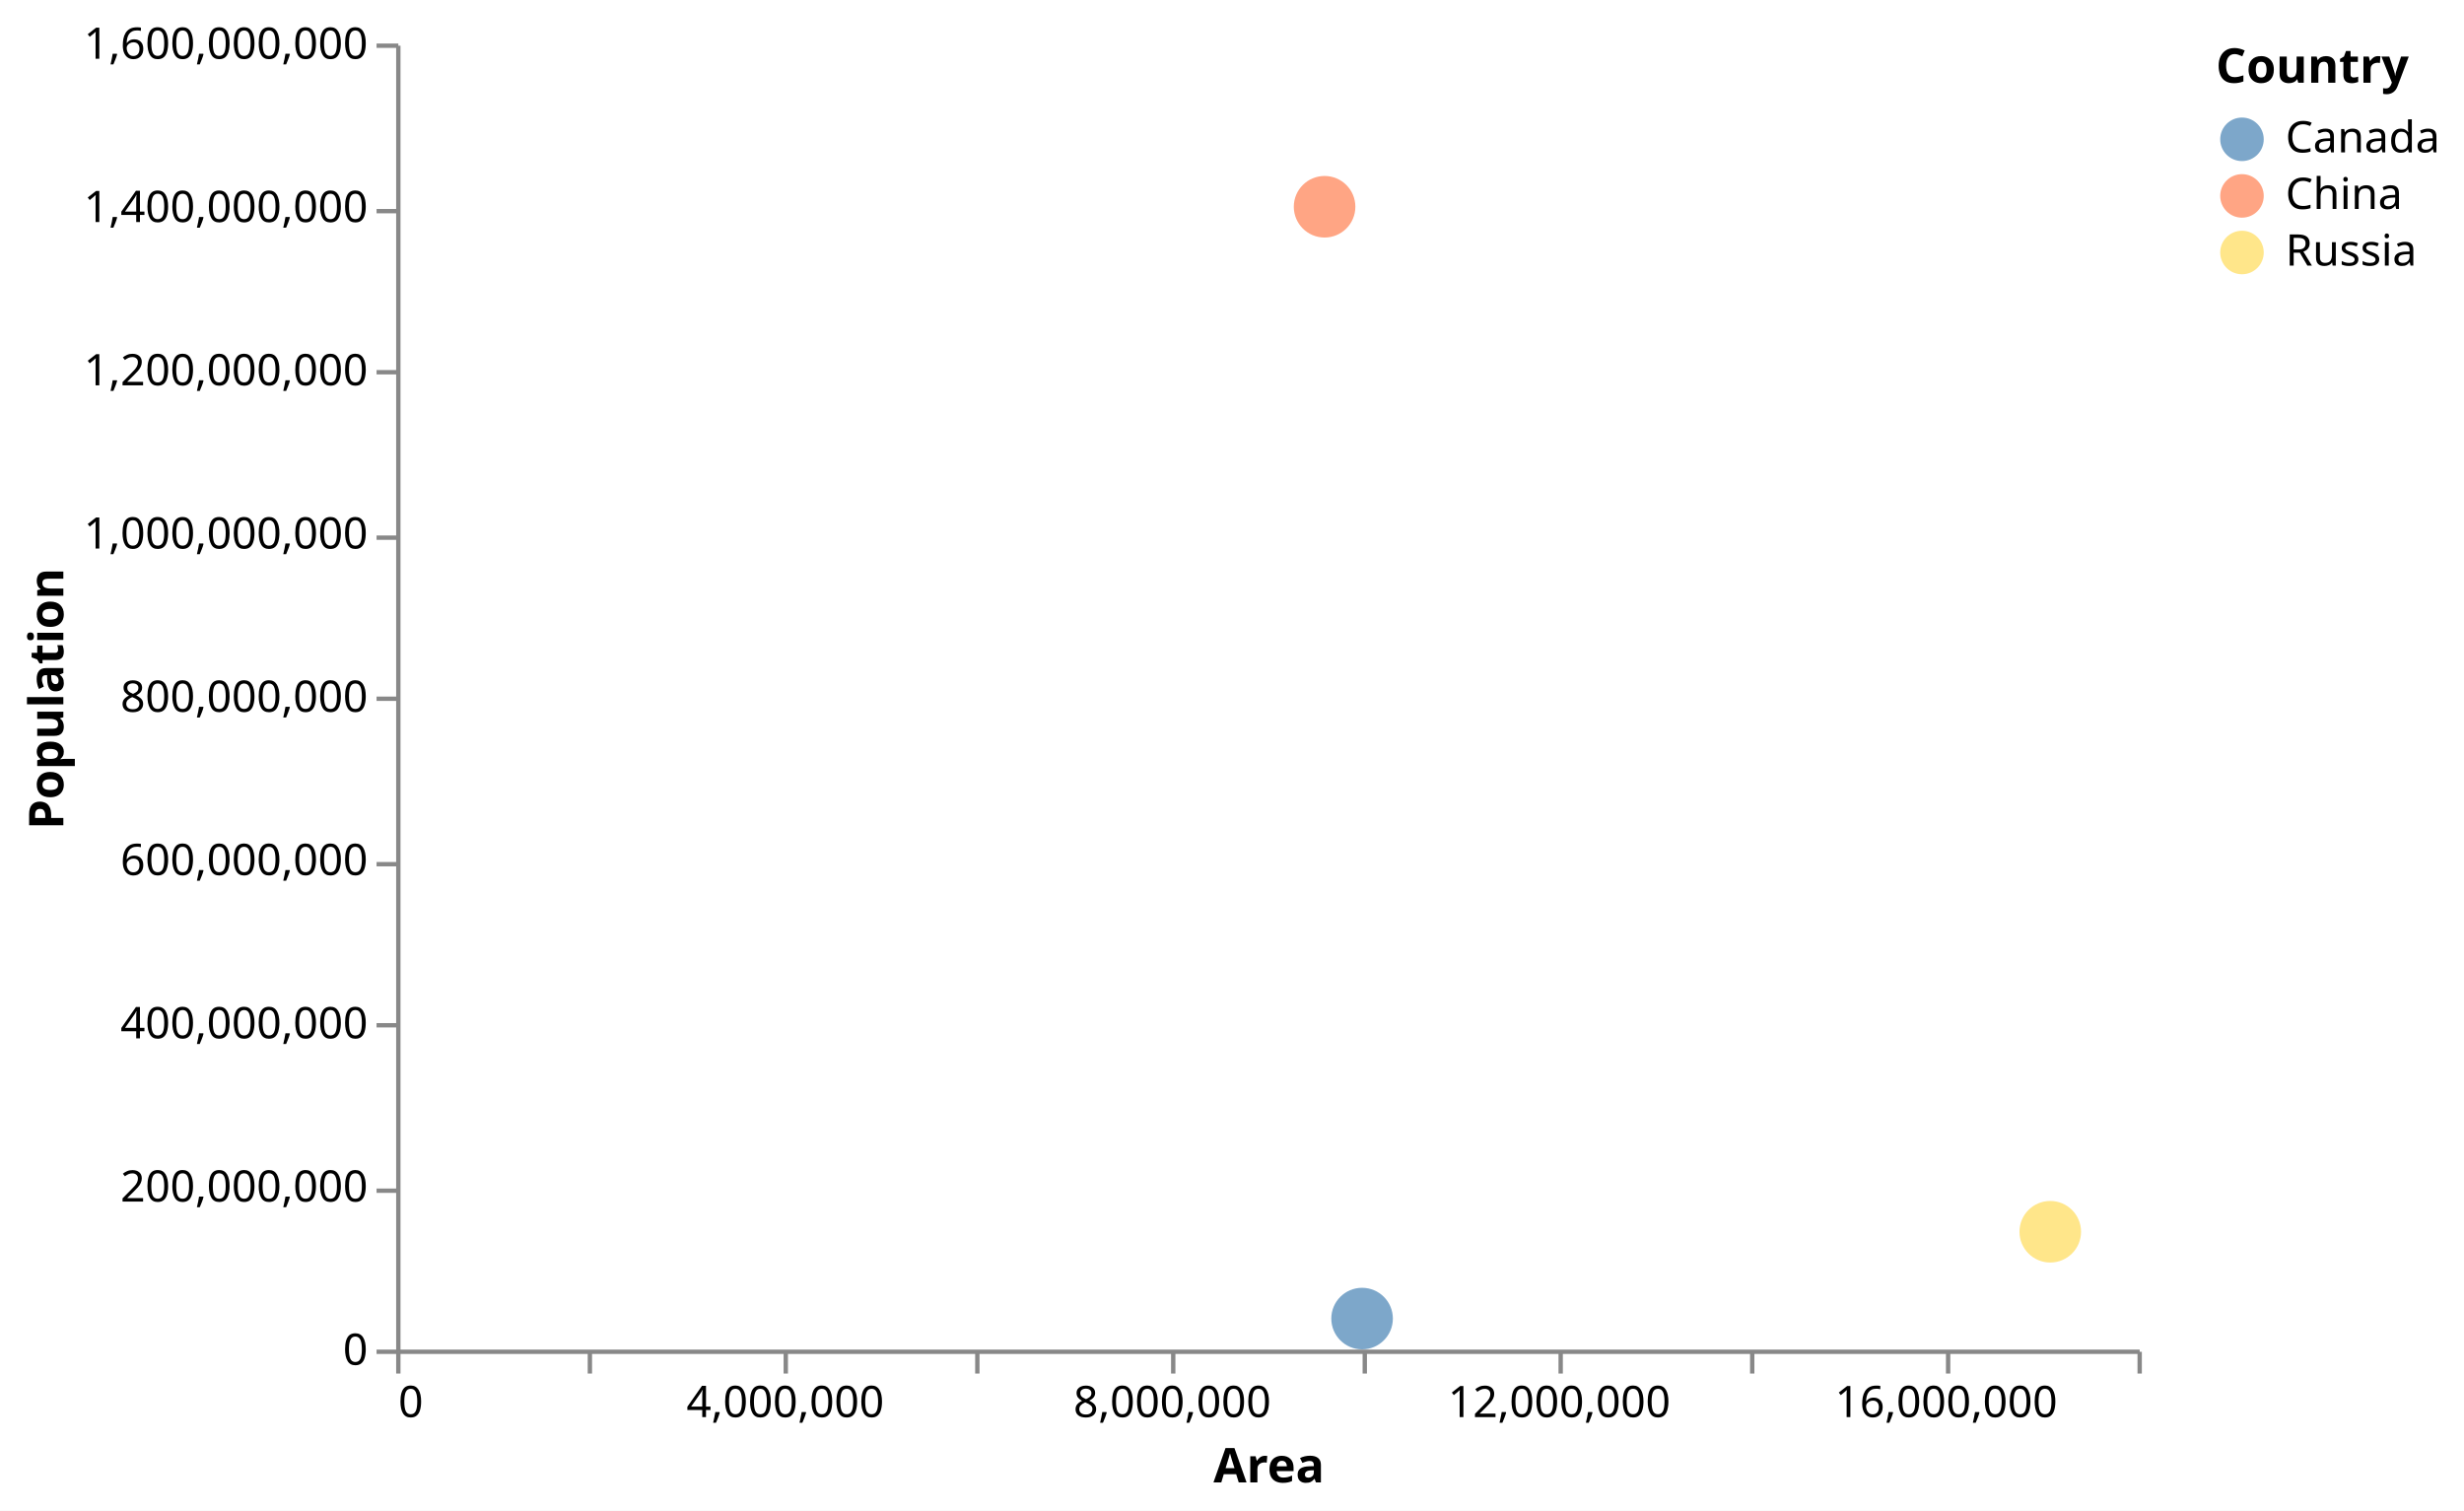
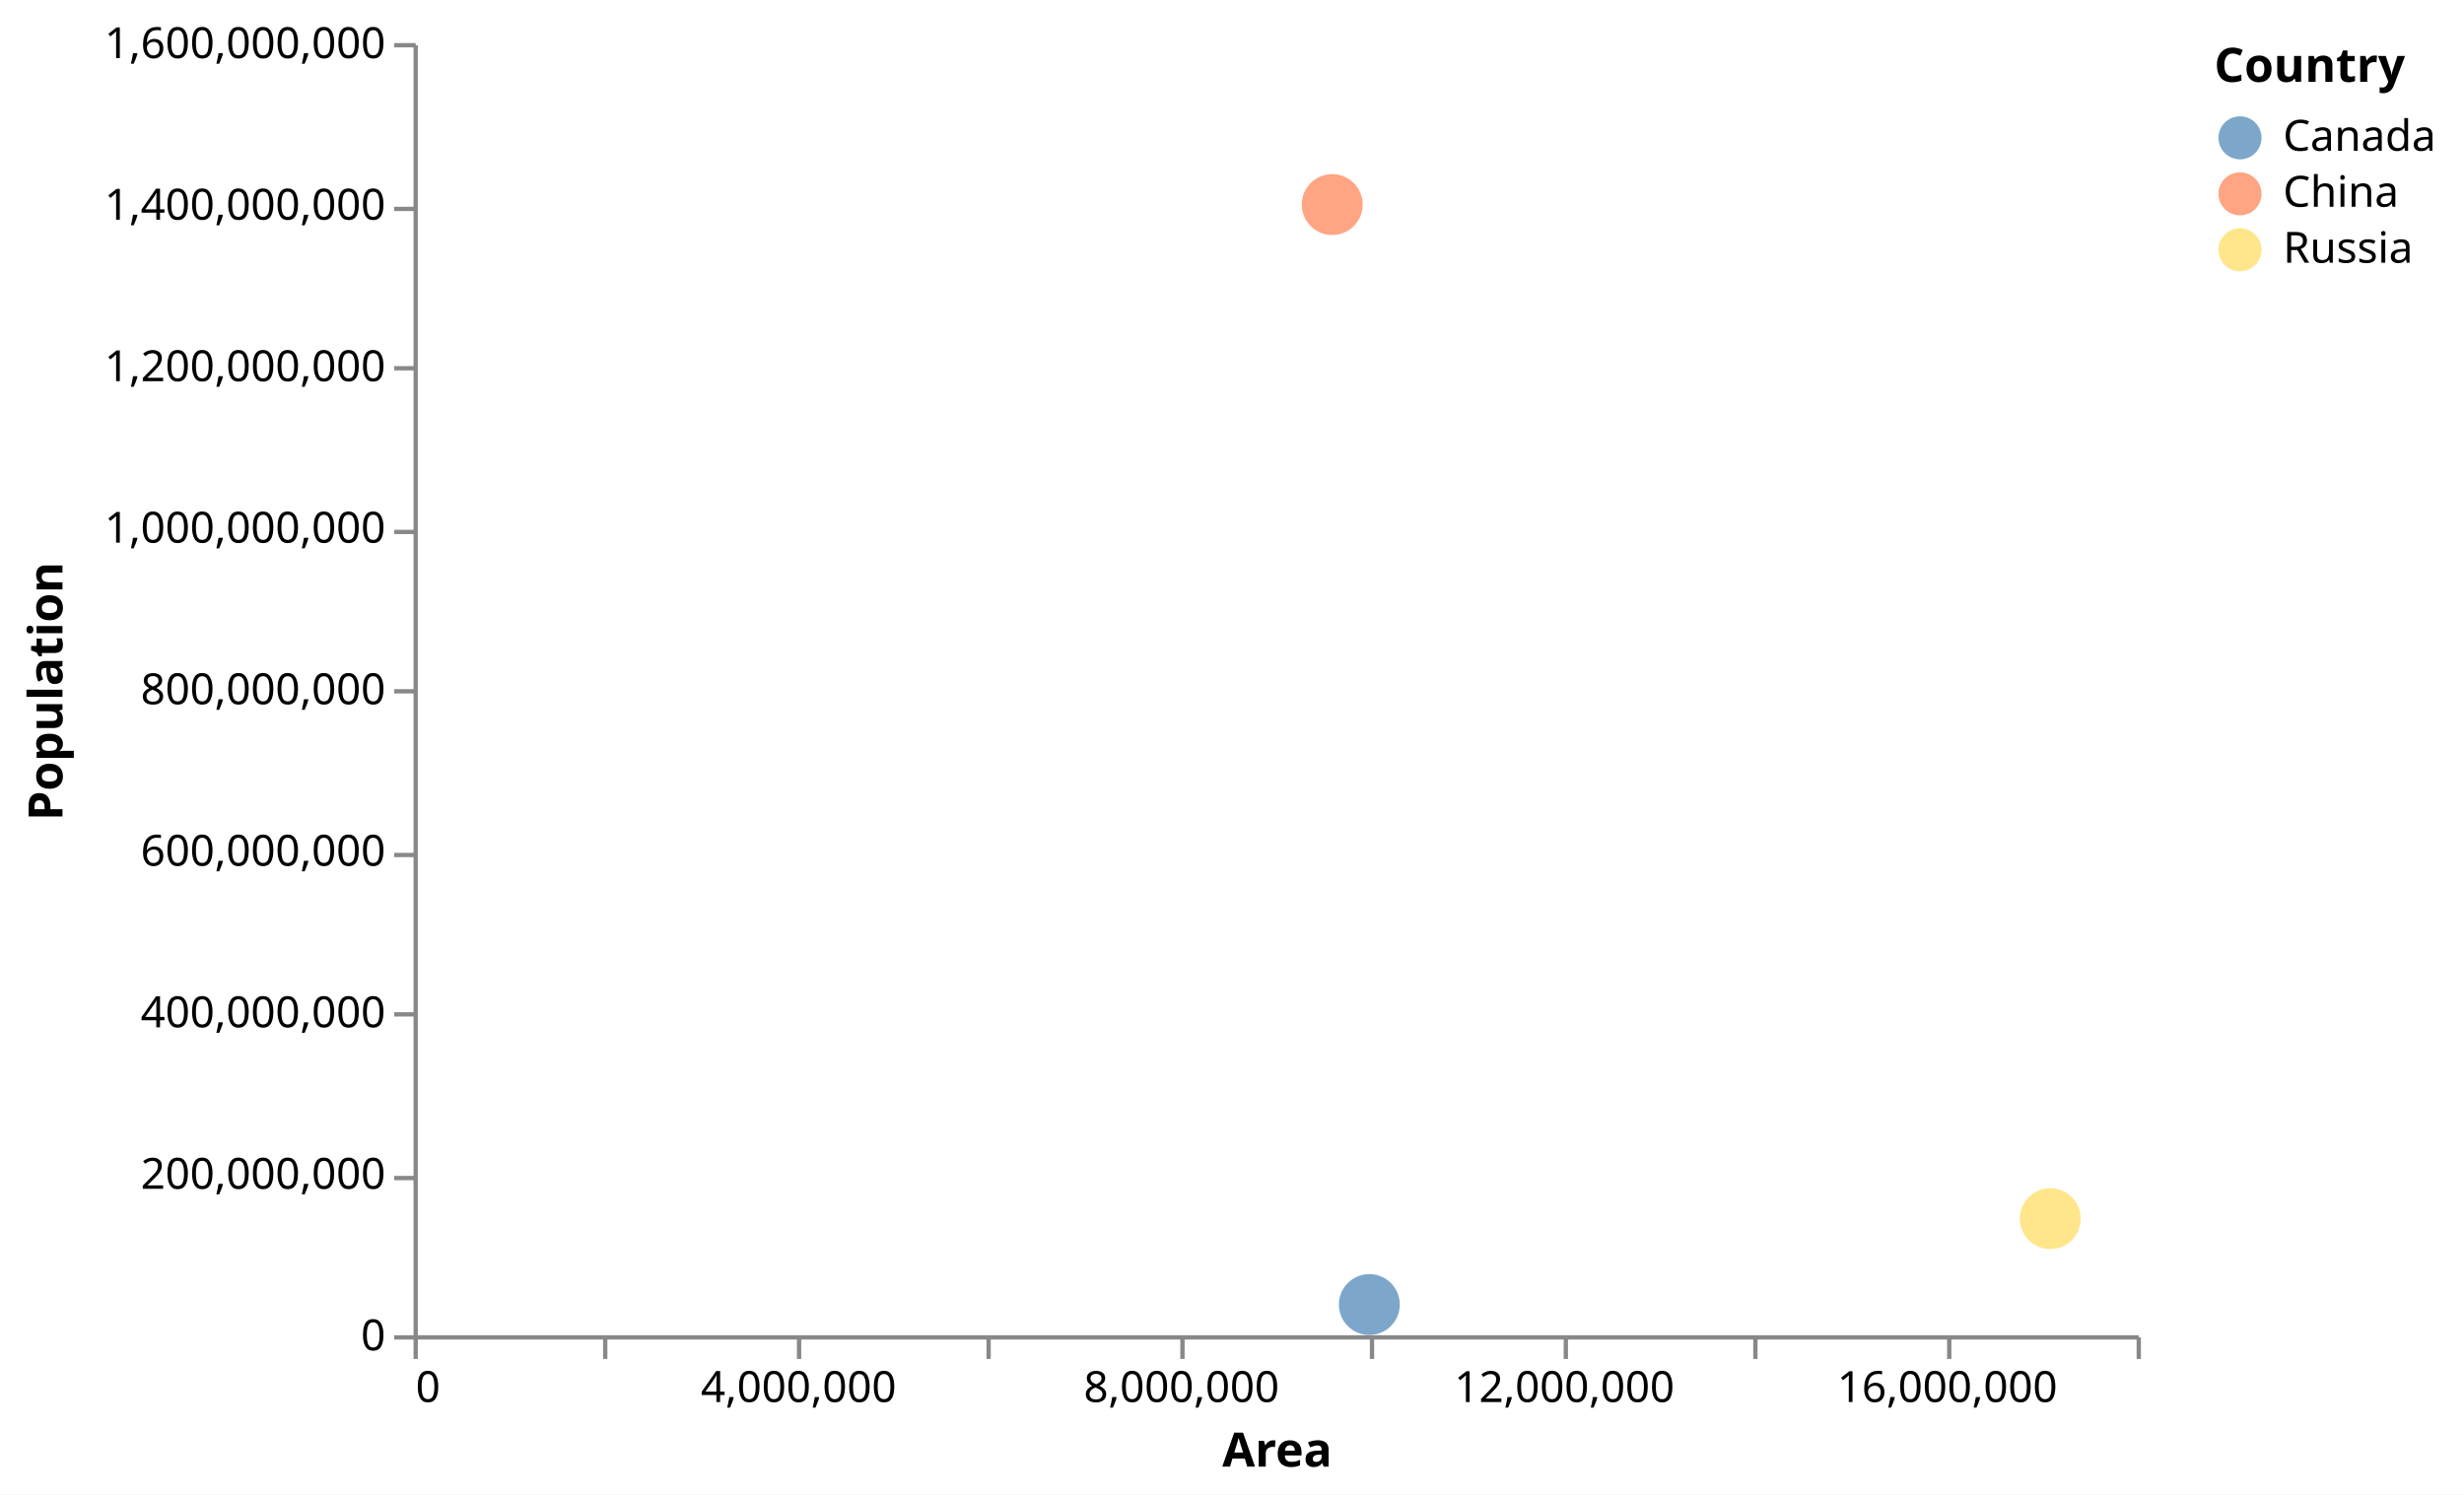
- <svg xmlns="http://www.w3.org/2000/svg" class="marks" width="566" height="347" viewBox="0 0 566 347" version="1.1">
-   <rect width="566" height="347" style="fill: white;" />
-   <g transform="translate(91,10)">
-     <g class="mark-group role-frame root">
+ <svg xmlns="http://www.w3.org/2000/svg" version="1.1" class="marks" width="572" height="347" viewBox="0 0 572 347">
+   <rect width="572" height="347" fill="white" />
+   <g fill="none" stroke-miterlimit="10" transform="translate(96,10)">
+     <g class="mark-group role-frame root" role="graphics-object" aria-roledescription="group mark container">
      <g transform="translate(0,0)">
-         <path class="background" d="M0,0h400v300h-400Z" style="fill: none;" />
+         <path class="background" aria-hidden="true" d="M0,0h400v300h-400Z" />
        <g>
-           <g class="mark-group role-axis">
+           <g class="mark-group role-axis" role="graphics-symbol" aria-roledescription="axis" aria-label="X-axis titled 'Area' for a linear scale with values from 0 to 18,000,000">
            <g transform="translate(0.5,300.5)">
-               <path class="background" d="M0,0h0v0h0Z" style="pointer-events: none; fill: none;" />
+               <path class="background" aria-hidden="true" d="M0,0h0v0h0Z" pointer-events="none" />
              <g>
-                 <g class="mark-rule role-axis-tick" style="pointer-events: none;">
-                   <line transform="translate(0,0)" x2="0" y2="5" style="fill: none; stroke: #888; stroke-width: 1; opacity: 1;" />
-                   <line transform="translate(44,0)" x2="0" y2="5" style="fill: none; stroke: #888; stroke-width: 1; opacity: 1;" />
-                   <line transform="translate(89,0)" x2="0" y2="5" style="fill: none; stroke: #888; stroke-width: 1; opacity: 1;" />
-                   <line transform="translate(133,0)" x2="0" y2="5" style="fill: none; stroke: #888; stroke-width: 1; opacity: 1;" />
-                   <line transform="translate(178,0)" x2="0" y2="5" style="fill: none; stroke: #888; stroke-width: 1; opacity: 1;" />
-                   <line transform="translate(222,0)" x2="0" y2="5" style="fill: none; stroke: #888; stroke-width: 1; opacity: 1;" />
-                   <line transform="translate(267,0)" x2="0" y2="5" style="fill: none; stroke: #888; stroke-width: 1; opacity: 1;" />
-                   <line transform="translate(311,0)" x2="0" y2="5" style="fill: none; stroke: #888; stroke-width: 1; opacity: 1;" />
-                   <line transform="translate(356,0)" x2="0" y2="5" style="fill: none; stroke: #888; stroke-width: 1; opacity: 1;" />
-                   <line transform="translate(400,0)" x2="0" y2="5" style="fill: none; stroke: #888; stroke-width: 1; opacity: 1;" />
+                 <g class="mark-rule role-axis-tick" pointer-events="none">
+                   <line transform="translate(0,0)" x2="0" y2="5" stroke="#888" stroke-width="1" opacity="1" />
+                   <line transform="translate(44,0)" x2="0" y2="5" stroke="#888" stroke-width="1" opacity="1" />
+                   <line transform="translate(89,0)" x2="0" y2="5" stroke="#888" stroke-width="1" opacity="1" />
+                   <line transform="translate(133,0)" x2="0" y2="5" stroke="#888" stroke-width="1" opacity="1" />
+                   <line transform="translate(178,0)" x2="0" y2="5" stroke="#888" stroke-width="1" opacity="1" />
+                   <line transform="translate(222,0)" x2="0" y2="5" stroke="#888" stroke-width="1" opacity="1" />
+                   <line transform="translate(267,0)" x2="0" y2="5" stroke="#888" stroke-width="1" opacity="1" />
+                   <line transform="translate(311,0)" x2="0" y2="5" stroke="#888" stroke-width="1" opacity="1" />
+                   <line transform="translate(356,0)" x2="0" y2="5" stroke="#888" stroke-width="1" opacity="1" />
+                   <line transform="translate(400,0)" x2="0" y2="5" stroke="#888" stroke-width="1" opacity="1" />
                </g>
-                 <g class="mark-text role-axis-label" style="pointer-events: none;">
-                   <text text-anchor="start" transform="translate(0,15)" style="font-family: sans-serif; font-size: 10px; fill: #000; opacity: 1;">0</text>
-                   <text text-anchor="middle" transform="translate(44.44444,15)" style="font-family: sans-serif; font-size: 10px; fill: #000; opacity: 0;">2,000,000</text>
-                   <text text-anchor="middle" transform="translate(88.88889,15)" style="font-family: sans-serif; font-size: 10px; fill: #000; opacity: 1;">4,000,000</text>
-                   <text text-anchor="middle" transform="translate(133.3333,15)" style="font-family: sans-serif; font-size: 10px; fill: #000; opacity: 0;">6,000,000</text>
-                   <text text-anchor="middle" transform="translate(177.7778,15)" style="font-family: sans-serif; font-size: 10px; fill: #000; opacity: 1;">8,000,000</text>
-                   <text text-anchor="middle" transform="translate(222.2222,15)" style="font-family: sans-serif; font-size: 10px; fill: #000; opacity: 0;">10,000,000</text>
-                   <text text-anchor="middle" transform="translate(266.6667,15)" style="font-family: sans-serif; font-size: 10px; fill: #000; opacity: 1;">12,000,000</text>
-                   <text text-anchor="middle" transform="translate(311.1111,15)" style="font-family: sans-serif; font-size: 10px; fill: #000; opacity: 0;">14,000,000</text>
-                   <text text-anchor="middle" transform="translate(355.5556,15)" style="font-family: sans-serif; font-size: 10px; fill: #000; opacity: 1;">16,000,000</text>
-                   <text text-anchor="end" transform="translate(400,15)" style="font-family: sans-serif; font-size: 10px; fill: #000; opacity: 0;">18,000,000</text>
+                 <g class="mark-text role-axis-label" pointer-events="none">
+                   <text text-anchor="start" transform="translate(0,15)" font-family="sans-serif" font-size="10px" fill="#000" opacity="1">0</text>
+                   <text text-anchor="middle" transform="translate(44.44444,15)" font-family="sans-serif" font-size="10px" fill="#000" opacity="0">2,000,000</text>
+                   <text text-anchor="middle" transform="translate(88.88889,15)" font-family="sans-serif" font-size="10px" fill="#000" opacity="1">4,000,000</text>
+                   <text text-anchor="middle" transform="translate(133.3333,15)" font-family="sans-serif" font-size="10px" fill="#000" opacity="0">6,000,000</text>
+                   <text text-anchor="middle" transform="translate(177.7778,15)" font-family="sans-serif" font-size="10px" fill="#000" opacity="1">8,000,000</text>
+                   <text text-anchor="middle" transform="translate(222.2222,15)" font-family="sans-serif" font-size="10px" fill="#000" opacity="0">10,000,000</text>
+                   <text text-anchor="middle" transform="translate(266.6667,15)" font-family="sans-serif" font-size="10px" fill="#000" opacity="1">12,000,000</text>
+                   <text text-anchor="middle" transform="translate(311.1111,15)" font-family="sans-serif" font-size="10px" fill="#000" opacity="0">14,000,000</text>
+                   <text text-anchor="middle" transform="translate(355.5556,15)" font-family="sans-serif" font-size="10px" fill="#000" opacity="1">16,000,000</text>
+                   <text text-anchor="end" transform="translate(400,15)" font-family="sans-serif" font-size="10px" fill="#000" opacity="0">18,000,000</text>
                </g>
-                 <g class="mark-rule role-axis-domain" style="pointer-events: none;">
-                   <line transform="translate(0,0)" x2="400" y2="0" style="fill: none; stroke: #888; stroke-width: 1; opacity: 1;" />
+                 <g class="mark-rule role-axis-domain" pointer-events="none">
+                   <line transform="translate(0,0)" x2="400" y2="0" stroke="#888" stroke-width="1" opacity="1" />
                </g>
-                 <g class="mark-text role-axis-title" style="pointer-events: none;">
-                   <text text-anchor="middle" transform="translate(200,30)" style="font-family: sans-serif; font-size: 11px; font-weight: bold; fill: #000; opacity: 1;">Area</text>
+                 <g class="mark-text role-axis-title" pointer-events="none">
+                   <text text-anchor="middle" transform="translate(200,30)" font-family="sans-serif" font-size="11px" font-weight="bold" fill="#000" opacity="1">Area</text>
                </g>
              </g>
-               <path class="foreground" d="" style="pointer-events: none; display: none; fill: none;" />
+               <path class="foreground" aria-hidden="true" d="" pointer-events="none" display="none" />
            </g>
          </g>
-           <g class="mark-group role-axis">
+           <g class="mark-group role-axis" role="graphics-symbol" aria-roledescription="axis" aria-label="Y-axis titled 'Population' for a linear scale with values from 0 to 1,600,000,000">
            <g transform="translate(0.5,0.5)">
-               <path class="background" d="M0,0h0v0h0Z" style="pointer-events: none; fill: none;" />
+               <path class="background" aria-hidden="true" d="M0,0h0v0h0Z" pointer-events="none" />
              <g>
-                 <g class="mark-rule role-axis-tick" style="pointer-events: none;">
-                   <line transform="translate(0,300)" x2="-5" y2="0" style="fill: none; stroke: #888; stroke-width: 1; opacity: 1;" />
-                   <line transform="translate(0,263)" x2="-5" y2="0" style="fill: none; stroke: #888; stroke-width: 1; opacity: 1;" />
-                   <line transform="translate(0,225)" x2="-5" y2="0" style="fill: none; stroke: #888; stroke-width: 1; opacity: 1;" />
-                   <line transform="translate(0,188)" x2="-5" y2="0" style="fill: none; stroke: #888; stroke-width: 1; opacity: 1;" />
-                   <line transform="translate(0,150)" x2="-5" y2="0" style="fill: none; stroke: #888; stroke-width: 1; opacity: 1;" />
-                   <line transform="translate(0,113)" x2="-5" y2="0" style="fill: none; stroke: #888; stroke-width: 1; opacity: 1;" />
-                   <line transform="translate(0,75)" x2="-5" y2="0" style="fill: none; stroke: #888; stroke-width: 1; opacity: 1;" />
-                   <line transform="translate(0,38)" x2="-5" y2="0" style="fill: none; stroke: #888; stroke-width: 1; opacity: 1;" />
-                   <line transform="translate(0,0)" x2="-5" y2="0" style="fill: none; stroke: #888; stroke-width: 1; opacity: 1;" />
+                 <g class="mark-rule role-axis-tick" pointer-events="none">
+                   <line transform="translate(0,300)" x2="-5" y2="0" stroke="#888" stroke-width="1" opacity="1" />
+                   <line transform="translate(0,263)" x2="-5" y2="0" stroke="#888" stroke-width="1" opacity="1" />
+                   <line transform="translate(0,225)" x2="-5" y2="0" stroke="#888" stroke-width="1" opacity="1" />
+                   <line transform="translate(0,188)" x2="-5" y2="0" stroke="#888" stroke-width="1" opacity="1" />
+                   <line transform="translate(0,150)" x2="-5" y2="0" stroke="#888" stroke-width="1" opacity="1" />
+                   <line transform="translate(0,113)" x2="-5" y2="0" stroke="#888" stroke-width="1" opacity="1" />
+                   <line transform="translate(0,75)" x2="-5" y2="0" stroke="#888" stroke-width="1" opacity="1" />
+                   <line transform="translate(0,38)" x2="-5" y2="0" stroke="#888" stroke-width="1" opacity="1" />
+                   <line transform="translate(0,0)" x2="-5" y2="0" stroke="#888" stroke-width="1" opacity="1" />
                </g>
-                 <g class="mark-text role-axis-label" style="pointer-events: none;">
-                   <text text-anchor="end" transform="translate(-7,303)" style="font-family: sans-serif; font-size: 10px; fill: #000; opacity: 1;">0</text>
-                   <text text-anchor="end" transform="translate(-7,265.5)" style="font-family: sans-serif; font-size: 10px; fill: #000; opacity: 1;">200,000,000</text>
-                   <text text-anchor="end" transform="translate(-7,228)" style="font-family: sans-serif; font-size: 10px; fill: #000; opacity: 1;">400,000,000</text>
-                   <text text-anchor="end" transform="translate(-7,190.5)" style="font-family: sans-serif; font-size: 10px; fill: #000; opacity: 1;">600,000,000</text>
-                   <text text-anchor="end" transform="translate(-7,153)" style="font-family: sans-serif; font-size: 10px; fill: #000; opacity: 1;">800,000,000</text>
-                   <text text-anchor="end" transform="translate(-7,115.5)" style="font-family: sans-serif; font-size: 10px; fill: #000; opacity: 1;">1,000,000,000</text>
-                   <text text-anchor="end" transform="translate(-7,78)" style="font-family: sans-serif; font-size: 10px; fill: #000; opacity: 1;">1,200,000,000</text>
-                   <text text-anchor="end" transform="translate(-7,40.5)" style="font-family: sans-serif; font-size: 10px; fill: #000; opacity: 1;">1,400,000,000</text>
-                   <text text-anchor="end" transform="translate(-7,3)" style="font-family: sans-serif; font-size: 10px; fill: #000; opacity: 1;">1,600,000,000</text>
+                 <g class="mark-text role-axis-label" pointer-events="none">
+                   <text text-anchor="end" transform="translate(-7,303)" font-family="sans-serif" font-size="10px" fill="#000" opacity="1">0</text>
+                   <text text-anchor="end" transform="translate(-7,265.5)" font-family="sans-serif" font-size="10px" fill="#000" opacity="1">200,000,000</text>
+                   <text text-anchor="end" transform="translate(-7,228)" font-family="sans-serif" font-size="10px" fill="#000" opacity="1">400,000,000</text>
+                   <text text-anchor="end" transform="translate(-7,190.5)" font-family="sans-serif" font-size="10px" fill="#000" opacity="1">600,000,000</text>
+                   <text text-anchor="end" transform="translate(-7,153)" font-family="sans-serif" font-size="10px" fill="#000" opacity="1">800,000,000</text>
+                   <text text-anchor="end" transform="translate(-7,115.5)" font-family="sans-serif" font-size="10px" fill="#000" opacity="1">1,000,000,000</text>
+                   <text text-anchor="end" transform="translate(-7,78)" font-family="sans-serif" font-size="10px" fill="#000" opacity="1">1,200,000,000</text>
+                   <text text-anchor="end" transform="translate(-7,40.5)" font-family="sans-serif" font-size="10px" fill="#000" opacity="1">1,400,000,000</text>
+                   <text text-anchor="end" transform="translate(-7,3)" font-family="sans-serif" font-size="10px" fill="#000" opacity="1">1,600,000,000</text>
                </g>
-                 <g class="mark-rule role-axis-domain" style="pointer-events: none;">
-                   <line transform="translate(0,300)" x2="0" y2="-300" style="fill: none; stroke: #888; stroke-width: 1; opacity: 1;" />
+                 <g class="mark-rule role-axis-domain" pointer-events="none">
+                   <line transform="translate(0,300)" x2="0" y2="-300" stroke="#888" stroke-width="1" opacity="1" />
                </g>
-                 <g class="mark-text role-axis-title" style="pointer-events: none;">
-                   <text text-anchor="middle" transform="translate(-74.9502,150) rotate(-90) translate(0,-2)" style="font-family: sans-serif; font-size: 11px; font-weight: bold; fill: #000; opacity: 1;">Population</text>
+                 <g class="mark-text role-axis-title" pointer-events="none">
+                   <text text-anchor="middle" transform="translate(-80,150) rotate(-90) translate(0,-2)" font-family="sans-serif" font-size="11px" font-weight="bold" fill="#000" opacity="1">Population</text>
                </g>
              </g>
-               <path class="foreground" d="" style="pointer-events: none; display: none; fill: none;" />
+               <path class="foreground" aria-hidden="true" d="" pointer-events="none" display="none" />
            </g>
          </g>
-           <g class="mark-symbol role-mark marks">
-             <path transform="translate(379.961,272.9275)" d="M7.071,0A7.071,7.071,0,1,1,-7.071,0A7.071,7.071,0,1,1,7.071,0" style="fill: #FFDB58; stroke-width: 2; opacity: 0.7;" />
-             <path transform="translate(221.8816,292.8735)" d="M7.071,0A7.071,7.071,0,1,1,-7.071,0A7.071,7.071,0,1,1,7.071,0" style="fill: steelblue; stroke-width: 2; opacity: 0.7;" />
-             <path transform="translate(213.2658,37.49062)" d="M7.071,0A7.071,7.071,0,1,1,-7.071,0A7.071,7.071,0,1,1,7.071,0" style="fill: coral; stroke-width: 2; opacity: 0.7;" />
+           <g class="mark-symbol role-mark marks" role="graphics-object" aria-roledescription="symbol mark container">
+             <path aria-label="Country: Russia; Area: 17098246; Population: 144386830" role="graphics-symbol" aria-roledescription="circle" transform="translate(379.961,272.9275)" d="M7.071,0A7.071,7.071,0,1,1,-7.071,0A7.071,7.071,0,1,1,7.071,0" fill="#FFDB58" stroke-width="2" opacity="0.7" />
+             <path aria-label="Country: Canada; Area: 9984670; Population: 38008005" role="graphics-symbol" aria-roledescription="circle" transform="translate(221.8816,292.8735)" d="M7.071,0A7.071,7.071,0,1,1,-7.071,0A7.071,7.071,0,1,1,7.071,0" fill="steelblue" stroke-width="2" opacity="0.7" />
+             <path aria-label="Country: China; Area: 9596961; Population: 1400050000" role="graphics-symbol" aria-roledescription="circle" transform="translate(213.2658,37.49062)" d="M7.071,0A7.071,7.071,0,1,1,-7.071,0A7.071,7.071,0,1,1,7.071,0" fill="coral" stroke-width="2" opacity="0.7" />
          </g>
-           <g class="mark-group role-legend">
+           <g class="mark-group role-legend" role="graphics-symbol" aria-roledescription="legend" aria-label="Symbol legend titled 'Country' for fill color with 3 values: Canada, China, Russia">
            <g transform="translate(418,0)">
-               <path class="background" d="M0,0h52v53h-52Z" style="pointer-events: none; fill: none;" />
+               <path class="background" aria-hidden="true" d="M0,0h53v53h-53Z" pointer-events="none" />
              <g>
                <g class="mark-group role-legend-entry">
                  <g transform="translate(0,16)">
-                     <path class="background" d="M0,0h0v0h0Z" style="pointer-events: none; fill: none;" />
+                     <path class="background" aria-hidden="true" d="M0,0h0v0h0Z" pointer-events="none" />
                    <g>
-                       <g class="mark-group role-scope">
+                       <g class="mark-group role-scope" role="graphics-object" aria-roledescription="group mark container">
                        <g transform="translate(0,0)">
-                           <path class="background" d="M0,0h51.029v11h-51.029Z" style="pointer-events: none; fill: none; opacity: 1;" />
+                           <path class="background" aria-hidden="true" d="M0,0h53v11h-53Z" pointer-events="none" opacity="1" />
                          <g>
-                             <g class="mark-symbol role-legend-symbol" style="pointer-events: none;">
-                               <path transform="translate(6,6)" d="M5,0A5,5,0,1,1,-5,0A5,5,0,1,1,5,0" style="fill: steelblue; stroke-width: 1.5; opacity: 0.7;" />
+                             <g class="mark-symbol role-legend-symbol" pointer-events="none">
+                               <path transform="translate(6,6)" d="M5,0A5,5,0,1,1,-5,0A5,5,0,1,1,5,0" fill="steelblue" stroke-width="1.5" opacity="0.7" />
                            </g>
-                             <g class="mark-text role-legend-label" style="pointer-events: none;">
-                               <text text-anchor="start" transform="translate(16,9)" style="font-family: sans-serif; font-size: 10px; fill: #000; opacity: 1;">Canada</text>
+                             <g class="mark-text role-legend-label" pointer-events="none">
+                               <text text-anchor="start" transform="translate(16,9)" font-family="sans-serif" font-size="10px" fill="#000" opacity="1">Canada</text>
                            </g>
                          </g>
-                           <path class="foreground" d="" style="pointer-events: none; display: none; fill: none;" />
+                           <path class="foreground" aria-hidden="true" d="" pointer-events="none" display="none" />
                        </g>
                        <g transform="translate(0,13)">
-                           <path class="background" d="M0,0h51.029v11h-51.029Z" style="pointer-events: none; fill: none; opacity: 1;" />
+                           <path class="background" aria-hidden="true" d="M0,0h53v11h-53Z" pointer-events="none" opacity="1" />
                          <g>
-                             <g class="mark-symbol role-legend-symbol" style="pointer-events: none;">
-                               <path transform="translate(6,6)" d="M5,0A5,5,0,1,1,-5,0A5,5,0,1,1,5,0" style="fill: coral; stroke-width: 1.5; opacity: 0.7;" />
+                             <g class="mark-symbol role-legend-symbol" pointer-events="none">
+                               <path transform="translate(6,6)" d="M5,0A5,5,0,1,1,-5,0A5,5,0,1,1,5,0" fill="coral" stroke-width="1.5" opacity="0.7" />
                            </g>
-                             <g class="mark-text role-legend-label" style="pointer-events: none;">
-                               <text text-anchor="start" transform="translate(16,9)" style="font-family: sans-serif; font-size: 10px; fill: #000; opacity: 1;">China</text>
+                             <g class="mark-text role-legend-label" pointer-events="none">
+                               <text text-anchor="start" transform="translate(16,9)" font-family="sans-serif" font-size="10px" fill="#000" opacity="1">China</text>
                            </g>
                          </g>
-                           <path class="foreground" d="" style="pointer-events: none; display: none; fill: none;" />
+                           <path class="foreground" aria-hidden="true" d="" pointer-events="none" display="none" />
                        </g>
                        <g transform="translate(0,26)">
-                           <path class="background" d="M0,0h51.029v11h-51.029Z" style="pointer-events: none; fill: none; opacity: 1;" />
+                           <path class="background" aria-hidden="true" d="M0,0h53v11h-53Z" pointer-events="none" opacity="1" />
                          <g>
-                             <g class="mark-symbol role-legend-symbol" style="pointer-events: none;">
-                               <path transform="translate(6,6)" d="M5,0A5,5,0,1,1,-5,0A5,5,0,1,1,5,0" style="fill: #FFDB58; stroke-width: 1.5; opacity: 0.7;" />
+                             <g class="mark-symbol role-legend-symbol" pointer-events="none">
+                               <path transform="translate(6,6)" d="M5,0A5,5,0,1,1,-5,0A5,5,0,1,1,5,0" fill="#FFDB58" stroke-width="1.5" opacity="0.7" />
                            </g>
-                             <g class="mark-text role-legend-label" style="pointer-events: none;">
-                               <text text-anchor="start" transform="translate(16,9)" style="font-family: sans-serif; font-size: 10px; fill: #000; opacity: 1;">Russia</text>
+                             <g class="mark-text role-legend-label" pointer-events="none">
+                               <text text-anchor="start" transform="translate(16,9)" font-family="sans-serif" font-size="10px" fill="#000" opacity="1">Russia</text>
                            </g>
                          </g>
-                           <path class="foreground" d="" style="pointer-events: none; display: none; fill: none;" />
+                           <path class="foreground" aria-hidden="true" d="" pointer-events="none" display="none" />
                        </g>
                      </g>
                    </g>
-                     <path class="foreground" d="" style="pointer-events: none; display: none; fill: none;" />
+                     <path class="foreground" aria-hidden="true" d="" pointer-events="none" display="none" />
                  </g>
                </g>
-                 <g class="mark-text role-legend-title" style="pointer-events: none;">
-                   <text text-anchor="start" transform="translate(0,9)" style="font-family: sans-serif; font-size: 11px; font-weight: bold; fill: #000; opacity: 1;">Country</text>
+                 <g class="mark-text role-legend-title" pointer-events="none">
+                   <text text-anchor="start" transform="translate(0,9)" font-family="sans-serif" font-size="11px" font-weight="bold" fill="#000" opacity="1">Country</text>
                </g>
              </g>
-               <path class="foreground" d="" style="pointer-events: none; display: none; fill: none;" />
+               <path class="foreground" aria-hidden="true" d="" pointer-events="none" display="none" />
            </g>
          </g>
        </g>
-         <path class="foreground" d="" style="display: none; fill: none;" />
+         <path class="foreground" aria-hidden="true" d="" display="none" />
      </g>
    </g>
  </g>
</svg>
